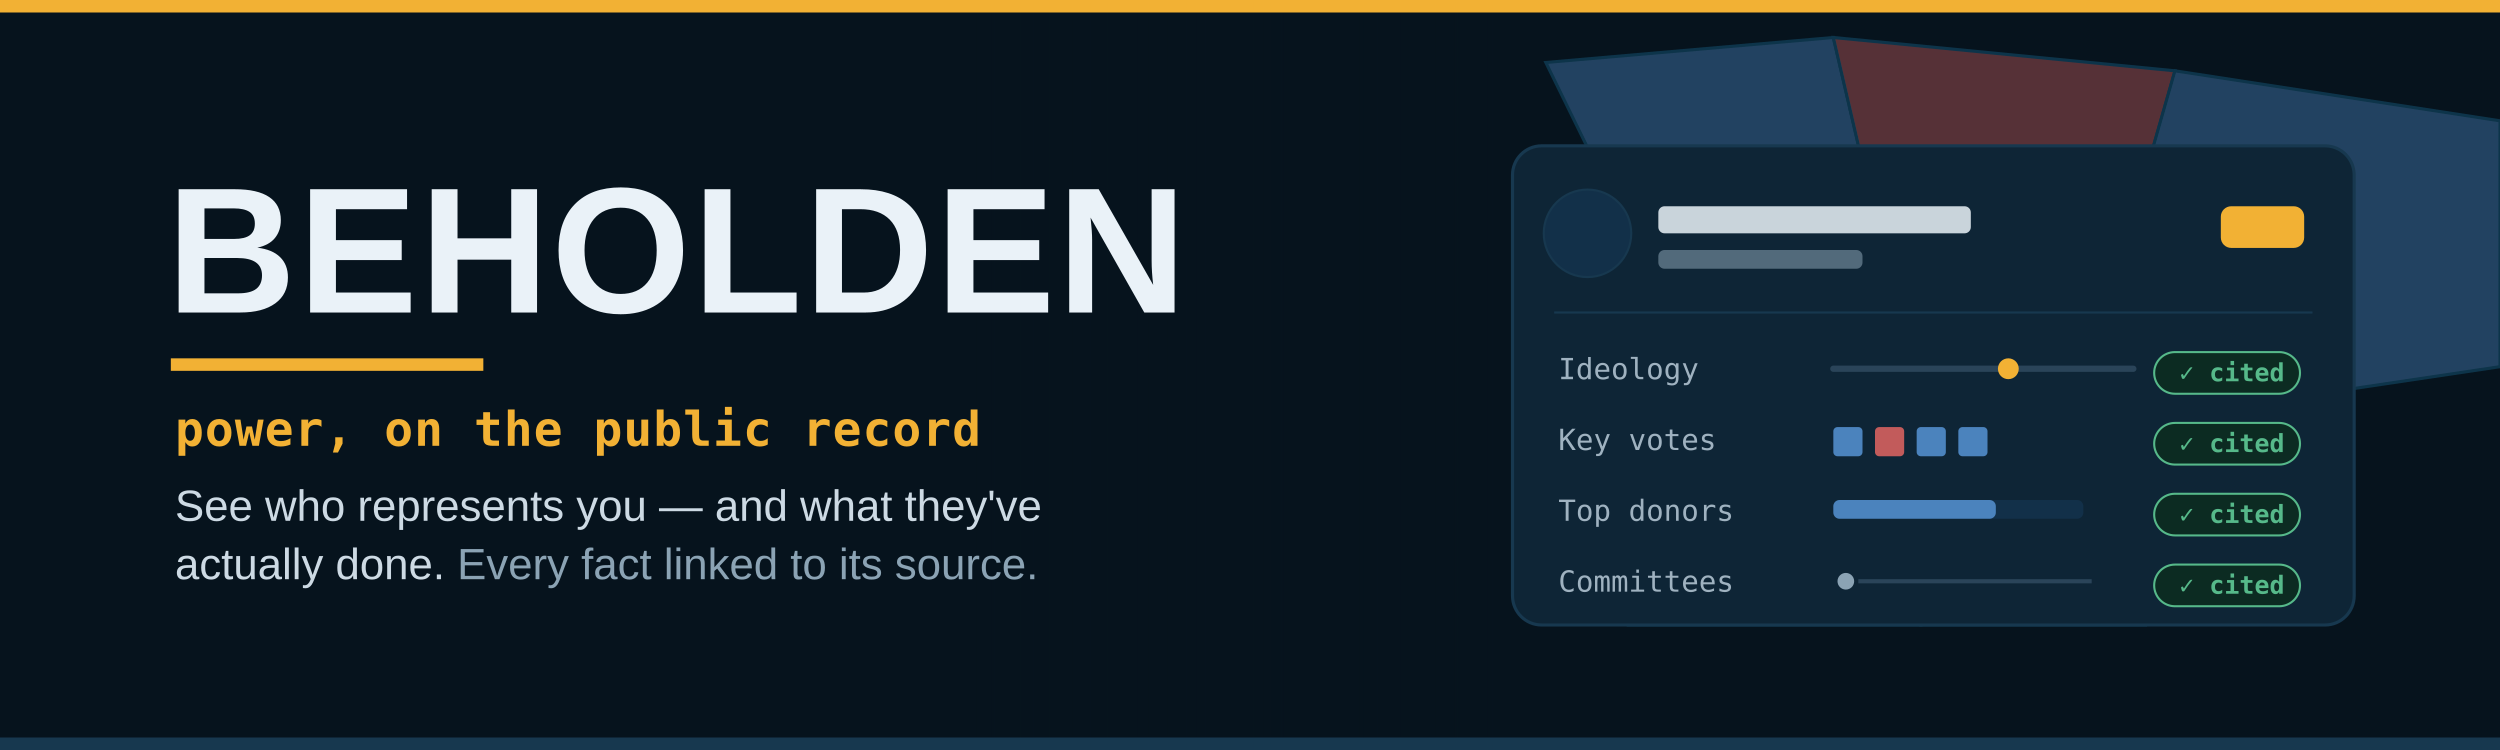
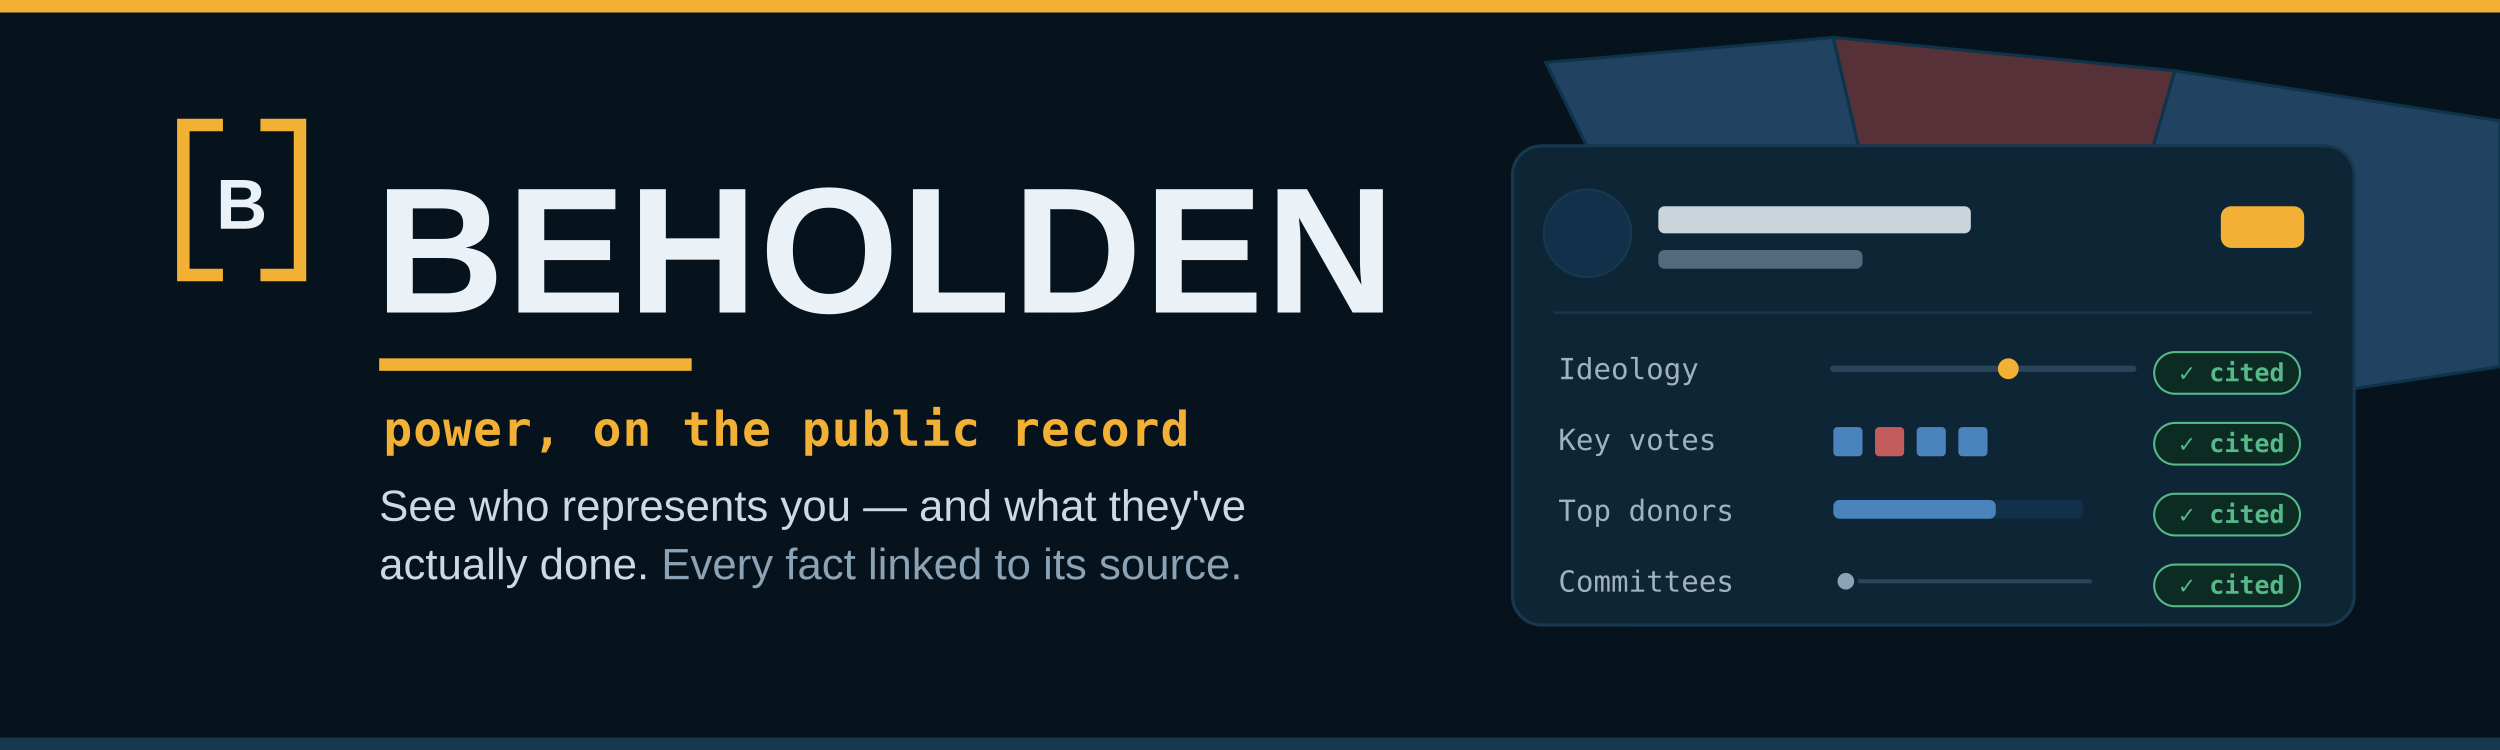
<svg xmlns="http://www.w3.org/2000/svg" viewBox="0 0 1200 360" width="1200" height="360" role="img" aria-label="Beholden — see who represents you, and what they've actually done. Every fact cited.">
  <defs>
    <clipPath id="frame">
      <rect x="0" y="0" width="1200" height="360" />
    </clipPath>
    <linearGradient id="fade" x1="0" y1="0" x2="1" y2="0">
      <stop offset="0.38" stop-color="#06131d" stop-opacity="1" />
      <stop offset="0.60" stop-color="#06131d" stop-opacity="0" />
    </linearGradient>
  </defs>
  <g clip-path="url(#frame)" font-family="'Helvetica Neue',Arial,sans-serif">
    <rect width="1200" height="360" fill="#06131d" />
    <g opacity="0.85" stroke="#0e3a52" stroke-width="1.5">
      <polygon points="742,30 880,18 900,104 792,132" fill="#4b83bd" fill-opacity="0.5" />
      <polygon points="900,104 880,18 1044,34 1016,132" fill="#c25b5b" fill-opacity="0.5" />
      <polygon points="1016,132 1044,34 1200,58 1200,176 1066,196" fill="#4b83bd" fill-opacity="0.5" />
      <polygon points="792,132 900,104 922,214 812,244" fill="#c25b5b" fill-opacity="0.5" />
      <polygon points="922,214 1016,132 1066,196 1030,300 922,300" fill="#4b83bd" fill-opacity="0.5" />
      <polygon points="812,244 922,214 922,300 782,300" fill="#c25b5b" fill-opacity="0.5" />
    </g>
    <g>
      <rect x="726" y="70" width="404" height="230" rx="14" fill="#0e2536" stroke="#17384f" stroke-width="1.5" />
      <circle cx="762" cy="112" r="21" fill="#123049" stroke="#17384f" />
      <rect x="796" y="99" width="150" height="13" rx="3" fill="#eaf2f8" opacity="0.85" />
      <rect x="796" y="120" width="98" height="9" rx="3" fill="#8ba3b4" opacity="0.55" />
      <rect x="1066" y="99" width="40" height="20" rx="5" fill="#f2b134" />
      <line x1="746" y1="150" x2="1110" y2="150" stroke="#17384f" stroke-width="1" />
      <g font-family="ui-monospace,'SF Mono',Menlo,monospace" font-size="14">
        <text x="748" y="182" fill="#9fb2c0">Ideology</text>
        <line x1="880" y1="177" x2="1024" y2="177" stroke="#2a4459" stroke-width="3" stroke-linecap="round" />
        <circle cx="964" cy="177" r="5" fill="#f2b134" />
        <text x="748" y="216" fill="#9fb2c0">Key votes</text>
        <rect x="880" y="205" width="14" height="14" rx="2" fill="#4b83bd" />
        <rect x="900" y="205" width="14" height="14" rx="2" fill="#c25b5b" />
        <rect x="920" y="205" width="14" height="14" rx="2" fill="#4b83bd" />
        <rect x="940" y="205" width="14" height="14" rx="2" fill="#4b83bd" />
        <text x="748" y="250" fill="#9fb2c0">Top donors</text>
        <rect x="880" y="240" width="120" height="9" rx="3" fill="#123049" />
        <rect x="880" y="240" width="78" height="9" rx="3" fill="#4b83bd" />
        <text x="748" y="284" fill="#9fb2c0">Committees</text>
        <circle cx="886" cy="279" r="4" fill="#8ba3b4" />
        <line x1="892" y1="279" x2="1004" y2="279" stroke="#2a4459" stroke-width="2" />
      </g>
      <g font-family="ui-monospace,'SF Mono',Menlo,monospace" font-size="12" font-weight="700">
        <rect x="1034" y="169" width="70" height="20" rx="10" fill="#0c2b22" stroke="#56b98a" />
        <text x="1046" y="183" fill="#56b98a">✓ cited</text>
        <rect x="1034" y="203" width="70" height="20" rx="10" fill="#0c2b22" stroke="#56b98a" />
        <text x="1046" y="217" fill="#56b98a">✓ cited</text>
        <rect x="1034" y="237" width="70" height="20" rx="10" fill="#0c2b22" stroke="#56b98a" />
        <text x="1046" y="251" fill="#56b98a">✓ cited</text>
        <rect x="1034" y="271" width="70" height="20" rx="10" fill="#0c2b22" stroke="#56b98a" />
        <text x="1046" y="285" fill="#56b98a">✓ cited</text>
      </g>
    </g>
    <rect width="1200" height="360" fill="url(#fade)" />
-     <text x="80" y="150" fill="#eaf2f8" font-size="86" font-weight="700" letter-spacing="1">BEHOLDEN</text>
-     <rect x="82" y="172" width="150" height="6" fill="#f2b134" />
-     <text x="84" y="214" fill="#f2b134" font-size="23" font-weight="700" font-family="ui-monospace,'SF Mono',Menlo,monospace" letter-spacing="0.5">power, on the public record</text>
-     <text x="84" y="250" fill="#cddae4" font-size="21">See who represents you — and what they've</text>
-     <text x="84" y="278" fill="#cddae4" font-size="21">actually done. <tspan fill="#8ba3b4">Every fact linked to its source.</tspan>
+     <g transform="translate(80,60)" fill="none" stroke="#f2b134" stroke-width="6" stroke-linecap="square" stroke-linejoin="miter">
+       <polyline points="24,0 8,0 8,72 24,72" />
+       <polyline points="48,0 64,0 64,72 48,72" />
+       <text x="36" y="38" text-anchor="middle" dominant-baseline="central" font-family="'Helvetica Neue',Arial,sans-serif" font-weight="700" font-size="34" fill="#eaf2f8" stroke="none">B</text>
+     </g>
+     <text x="180" y="150" fill="#eaf2f8" font-size="86" font-weight="700" letter-spacing="1">BEHOLDEN</text>
+     <rect x="182" y="172" width="150" height="6" fill="#f2b134" />
+     <text x="184" y="214" fill="#f2b134" font-size="23" font-weight="700" font-family="ui-monospace,'SF Mono',Menlo,monospace" letter-spacing="0.5">power, on the public record</text>
+     <text x="182" y="250" fill="#cddae4" font-size="21">See who represents you — and what they've</text>
+     <text x="182" y="278" fill="#cddae4" font-size="21">actually done. <tspan fill="#8ba3b4">Every fact linked to its source.</tspan>
    </text>
    <rect x="0" y="0" width="1200" height="6" fill="#f2b134" />
    <rect x="0" y="354" width="1200" height="6" fill="#17384f" />
  </g>
</svg>
